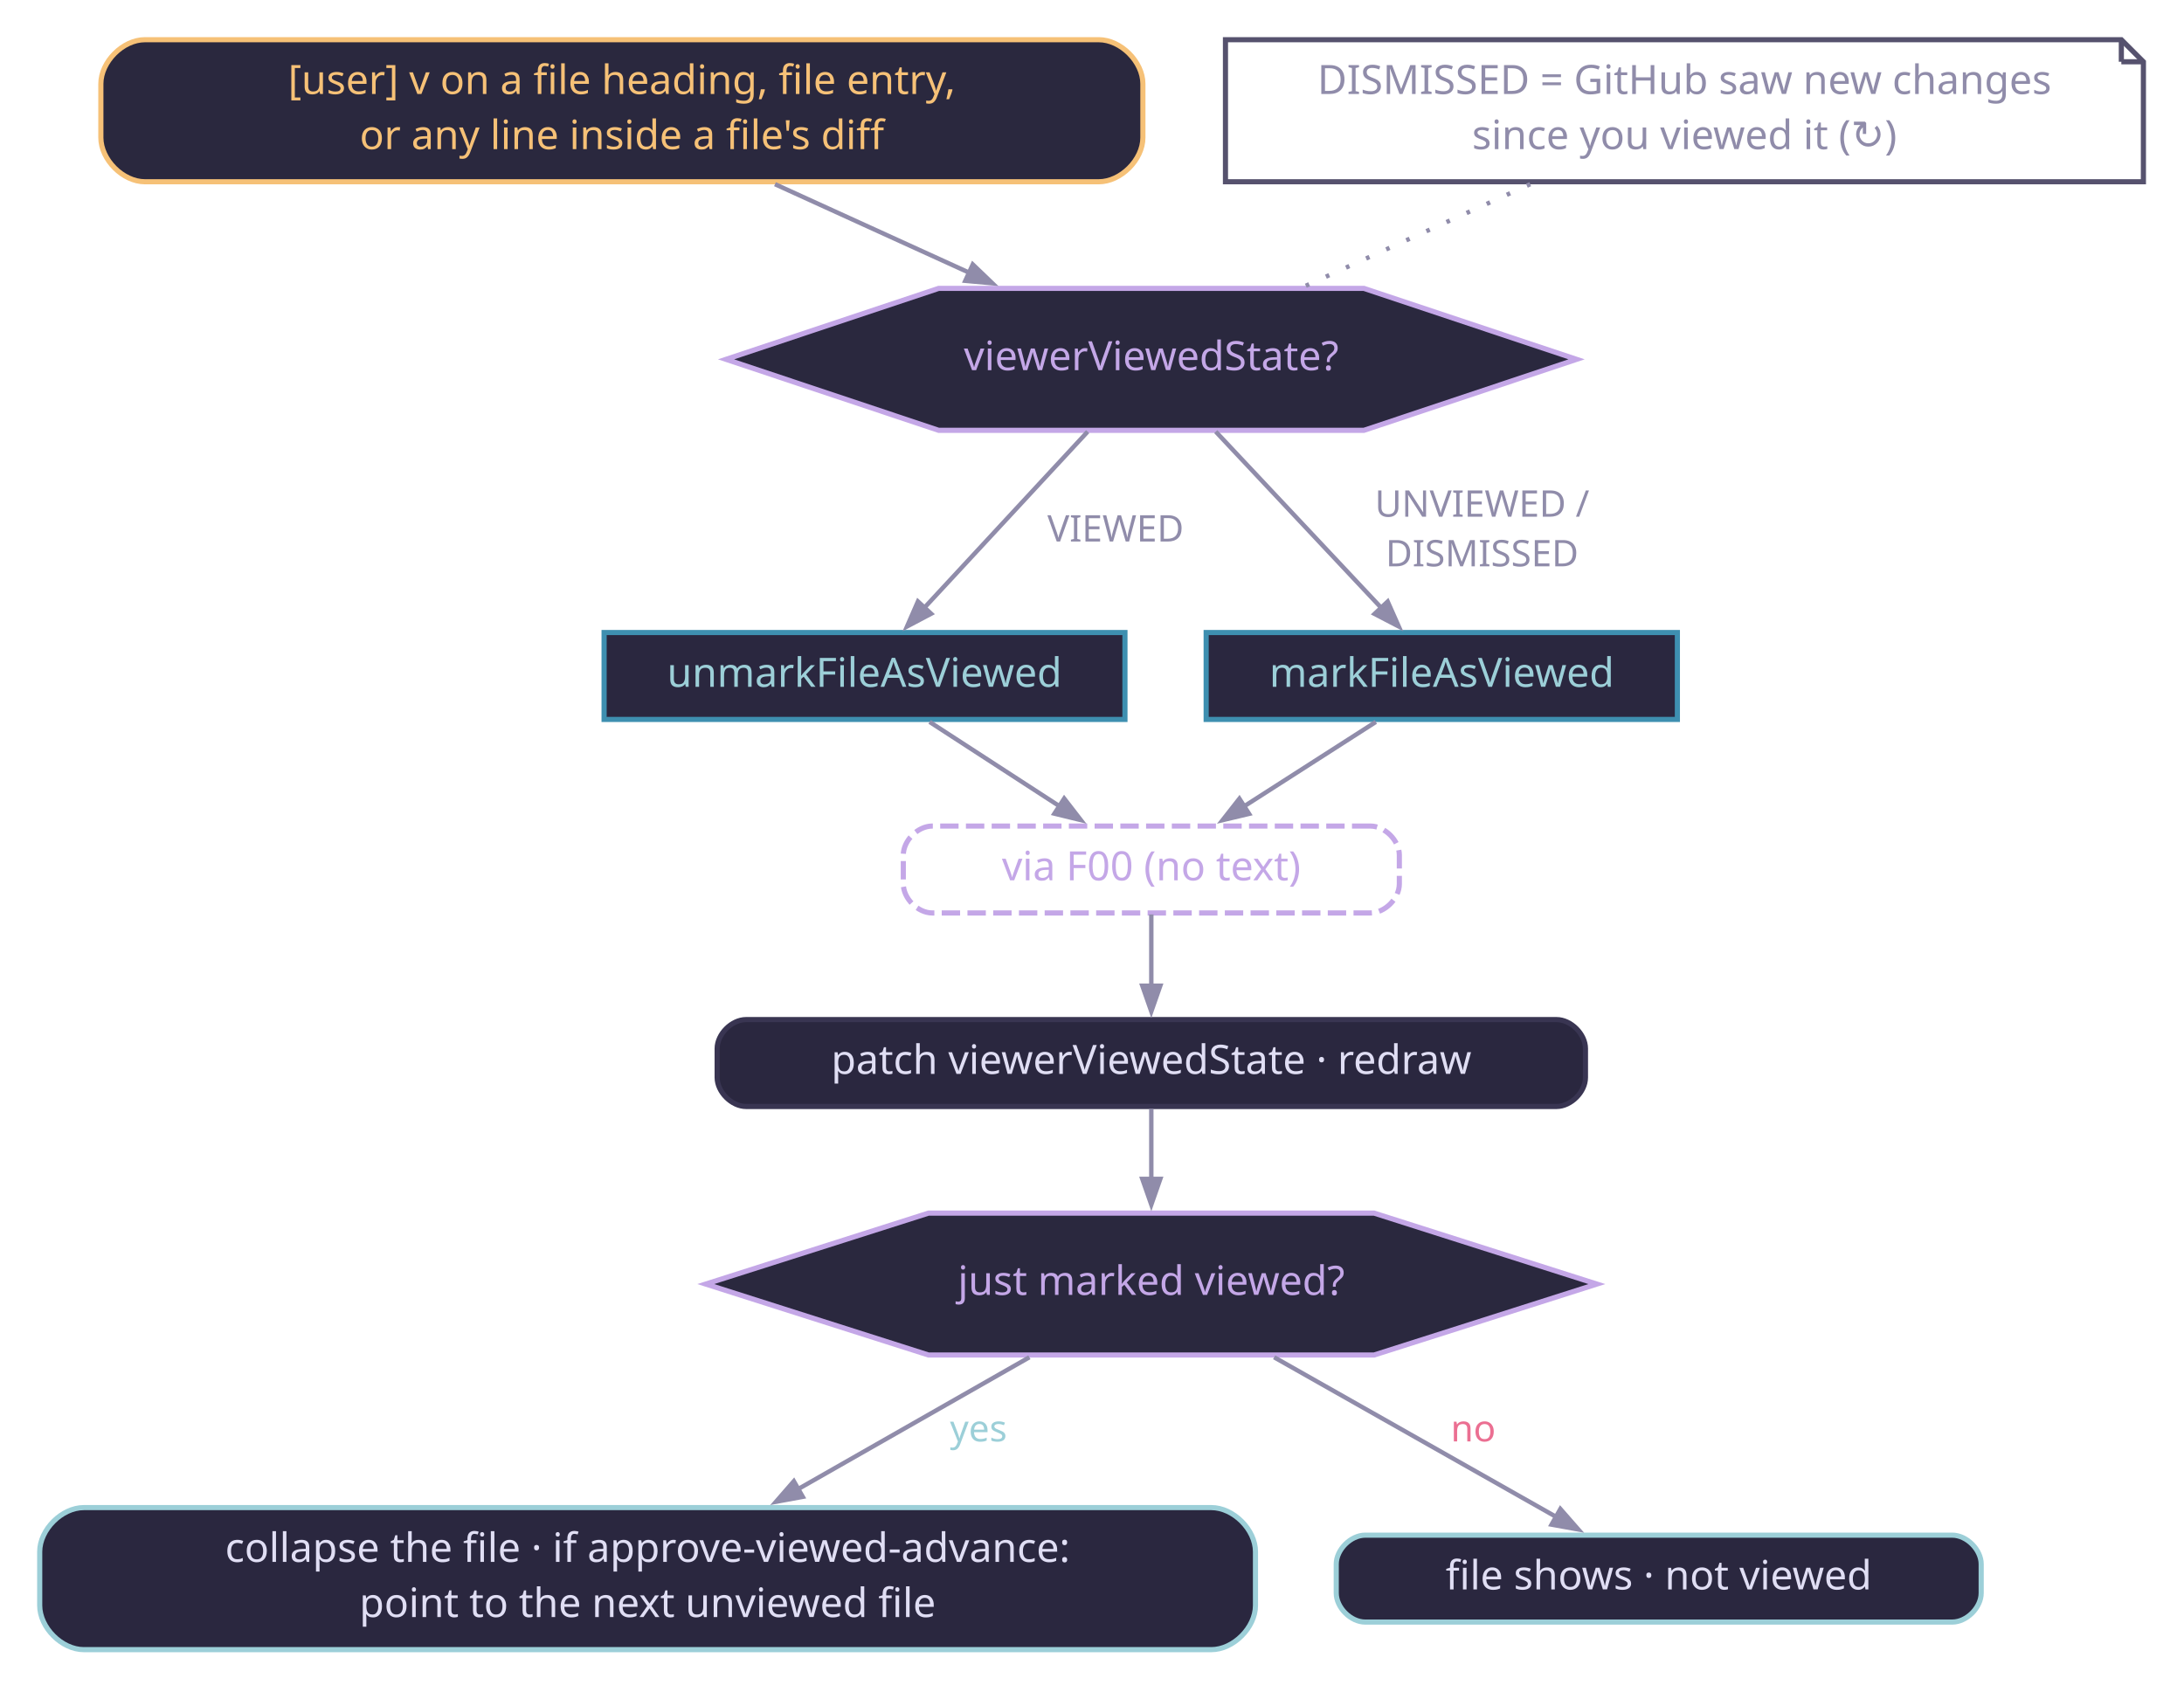
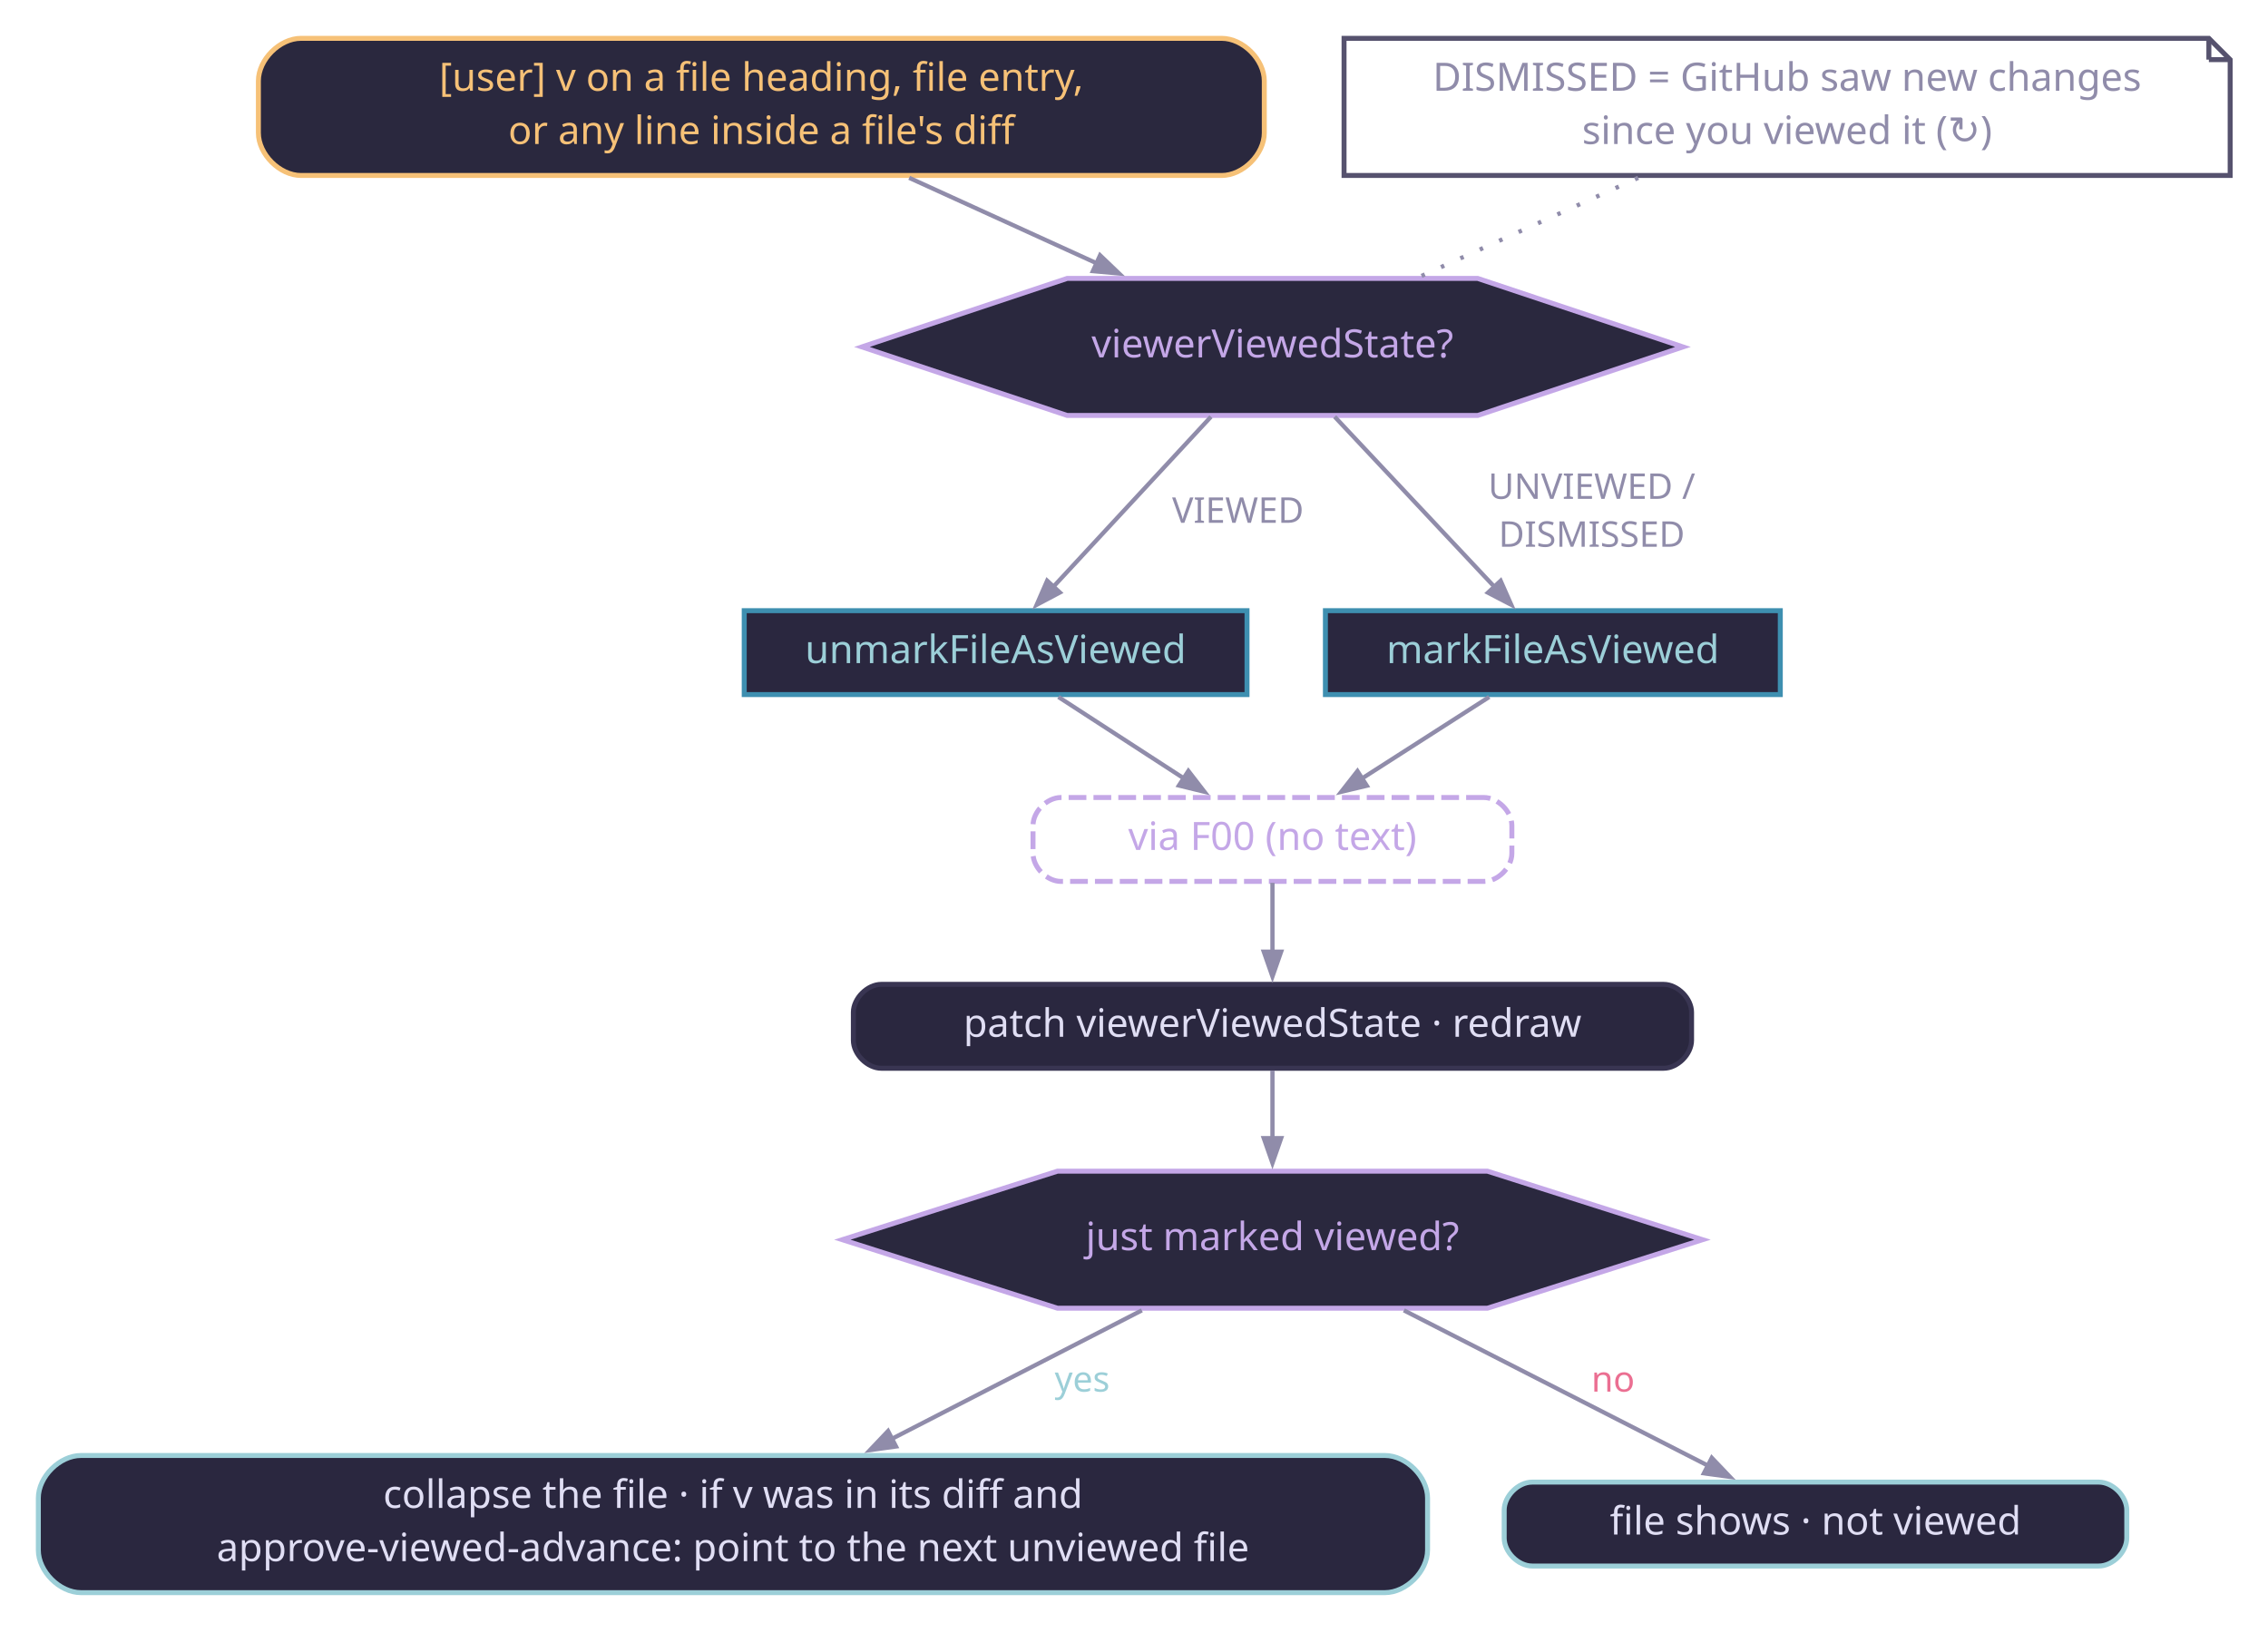
- <svg xmlns="http://www.w3.org/2000/svg" xmlns:xlink="http://www.w3.org/1999/xlink" width="594pt" height="460pt" viewBox="0.00 0.00 594.00 460.00">
+ <svg xmlns="http://www.w3.org/2000/svg" xmlns:xlink="http://www.w3.org/1999/xlink" width="639pt" height="460pt" viewBox="0.00 0.00 639.00 460.00">
  <g id="F04-graph0" class="graph" transform="scale(1 1) rotate(0) translate(10.8 448.71)">
    <g id="F04-node1" class="node user">
-       <path fill="#2a283e" stroke="#f6c177" stroke-width="1.4" d="M288.04,-437.91C288.04,-437.91 28.62,-437.91 28.62,-437.91 22.62,-437.91 16.63,-431.91 16.63,-425.91 16.63,-425.91 16.63,-411.27 16.63,-411.27 16.63,-405.27 22.63,-399.27 28.63,-399.27 28.63,-399.27 288.04,-399.27 288.04,-399.27 294.04,-399.27 300.04,-405.27 300.04,-411.27 300.04,-411.27 300.04,-425.91 300.04,-425.91 300.04,-431.91 294.04,-437.91 288.04,-437.91" />
-       <text xml:space="preserve" text-anchor="middle" x="158.33" y="-423.14" font-family="JetBrains Mono" font-size="11.00" fill="#f6c177">[user] v on a file heading, file entry,</text>
-       <text xml:space="preserve" text-anchor="middle" x="158.33" y="-408.14" font-family="JetBrains Mono" font-size="11.00" fill="#f6c177">or any line inside a file's diff</text>
+       <path fill="#2a283e" stroke="#f6c177" stroke-width="1.4" d="M333.41,-437.91C333.41,-437.91 74,-437.91 74,-437.91 68,-437.91 62,-431.91 62,-425.91 62,-425.91 62,-411.27 62,-411.27 62,-405.27 68,-399.27 74,-399.27 74,-399.27 333.41,-399.27 333.41,-399.27 339.41,-399.27 345.41,-405.27 345.41,-411.27 345.41,-411.27 345.41,-425.91 345.41,-425.91 345.41,-431.91 339.41,-437.91 333.41,-437.91" />
+       <text xml:space="preserve" text-anchor="middle" x="203.71" y="-423.14" font-family="JetBrains Mono" font-size="11.00" fill="#f6c177">[user] v on a file heading, file entry,</text>
+       <text xml:space="preserve" text-anchor="middle" x="203.71" y="-408.14" font-family="JetBrains Mono" font-size="11.00" fill="#f6c177">or any line inside a file's diff</text>
    </g>
    <g id="F04-node2" class="node dec">
-       <polygon fill="#2a283e" stroke="#c4a7e7" stroke-width="1.4" points="417.99,-350.97 360.16,-370.27 244.5,-370.27 186.67,-350.97 244.5,-331.66 360.16,-331.66 417.99,-350.97" />
-       <text xml:space="preserve" text-anchor="middle" x="302.33" y="-348.02" font-family="JetBrains Mono" font-size="11.00" fill="#c4a7e7">viewerViewedState?</text>
+       <polygon fill="#2a283e" stroke="#c4a7e7" stroke-width="1.4" points="463.37,-350.97 405.54,-370.27 289.87,-370.27 232.04,-350.97 289.87,-331.66 405.54,-331.66 463.37,-350.97" />
+       <text xml:space="preserve" text-anchor="middle" x="347.71" y="-348.02" font-family="JetBrains Mono" font-size="11.00" fill="#c4a7e7">viewerViewedState?</text>
    </g>
    <g id="F04-edge1" class="edge">
-       <path fill="none" stroke="#908caa" stroke-width="1.2" d="M199.98,-398.61C216.55,-391.06 235.74,-382.31 253,-374.45" />
-       <polygon fill="#908caa" stroke="#908caa" stroke-width="1.2" points="253.77,-376.79 259.12,-371.66 251.73,-372.33 253.77,-376.79" />
+       <path fill="none" stroke="#908caa" stroke-width="1.2" d="M245.36,-398.61C261.92,-391.06 281.11,-382.31 298.37,-374.45" />
+       <polygon fill="#908caa" stroke="#908caa" stroke-width="1.2" points="299.14,-376.79 304.5,-371.66 297.11,-372.33 299.14,-376.79" />
    </g>
    <g id="F04-node3" class="node api">
-       <polygon fill="#2a273f" stroke="#3e8fb0" stroke-width="1.4" points="295.16,-276.66 153.5,-276.66 153.5,-253.02 295.16,-253.02 295.16,-276.66" />
-       <text xml:space="preserve" text-anchor="middle" x="224.33" y="-261.89" font-family="JetBrains Mono" font-size="11.00" fill="#9ccfd8">unmarkFileAsViewed</text>
+       <polygon fill="#2a273f" stroke="#3e8fb0" stroke-width="1.4" points="340.54,-276.66 198.88,-276.66 198.88,-253.02 340.54,-253.02 340.54,-276.66" />
+       <text xml:space="preserve" text-anchor="middle" x="269.71" y="-261.89" font-family="JetBrains Mono" font-size="11.00" fill="#9ccfd8">unmarkFileAsViewed</text>
    </g>
    <g id="F04-edge2" class="edge">
-       <path fill="none" stroke="#908caa" stroke-width="1.2" d="M285.02,-331.3C271.75,-316.99 253.57,-297.38 240.58,-283.37" />
-       <polygon fill="#908caa" stroke="#908caa" stroke-width="1.2" points="242.45,-281.78 235.89,-278.31 238.86,-285.11 242.45,-281.78" />
-       <text xml:space="preserve" text-anchor="middle" x="291.32" y="-301.41" font-family="JetBrains Mono" font-size="10.00" fill="#908caa"> VIEWED</text>
+       <path fill="none" stroke="#908caa" stroke-width="1.2" d="M330.39,-331.3C317.13,-316.99 298.95,-297.38 285.95,-283.37" />
+       <polygon fill="#908caa" stroke="#908caa" stroke-width="1.2" points="287.82,-281.78 281.27,-278.31 284.23,-285.11 287.82,-281.78" />
+       <text xml:space="preserve" text-anchor="middle" x="336.69" y="-301.41" font-family="JetBrains Mono" font-size="10.00" fill="#908caa"> VIEWED</text>
    </g>
    <g id="F04-node4" class="node api">
-       <polygon fill="#2a273f" stroke="#3e8fb0" stroke-width="1.4" points="445.41,-276.66 317.25,-276.66 317.25,-253.02 445.41,-253.02 445.41,-276.66" />
-       <text xml:space="preserve" text-anchor="middle" x="381.33" y="-261.89" font-family="JetBrains Mono" font-size="11.00" fill="#9ccfd8">markFileAsViewed</text>
+       <polygon fill="#2a273f" stroke="#3e8fb0" stroke-width="1.4" points="490.79,-276.66 362.63,-276.66 362.63,-253.02 490.79,-253.02 490.79,-276.66" />
+       <text xml:space="preserve" text-anchor="middle" x="426.71" y="-261.89" font-family="JetBrains Mono" font-size="11.00" fill="#9ccfd8">markFileAsViewed</text>
    </g>
    <g id="F04-edge3" class="edge">
-       <path fill="none" stroke="#908caa" stroke-width="1.2" d="M319.86,-331.3C333.3,-316.99 351.71,-297.38 364.88,-283.37" />
-       <polygon fill="#908caa" stroke="#908caa" stroke-width="1.2" points="366.62,-285.09 369.63,-278.31 363.05,-281.73 366.62,-285.09" />
-       <text xml:space="preserve" text-anchor="middle" x="390.99" y="-308.16" font-family="JetBrains Mono" font-size="10.00" fill="#908caa"> UNVIEWED /</text>
-       <text xml:space="preserve" text-anchor="middle" x="390.99" y="-294.66" font-family="JetBrains Mono" font-size="10.00" fill="#908caa"> DISMISSED</text>
+       <path fill="none" stroke="#908caa" stroke-width="1.2" d="M365.24,-331.3C378.68,-316.99 397.09,-297.38 410.25,-283.37" />
+       <polygon fill="#908caa" stroke="#908caa" stroke-width="1.2" points="412,-285.09 415,-278.31 408.42,-281.73 412,-285.09" />
+       <text xml:space="preserve" text-anchor="middle" x="436.36" y="-308.16" font-family="JetBrains Mono" font-size="10.00" fill="#908caa"> UNVIEWED /</text>
+       <text xml:space="preserve" text-anchor="middle" x="436.36" y="-294.66" font-family="JetBrains Mono" font-size="10.00" fill="#908caa"> DISMISSED</text>
    </g>
    <g id="F04-node5" class="node goto">
      <g id="F04-a_node5">
        <a xlink:href="#F00" xlink:title="via F00 (no text)" target="_top">
-           <path fill="none" stroke="#c4a7e7" stroke-width="1.4" stroke-dasharray="5,2" d="M361.91,-224.02C361.91,-224.02 242.76,-224.02 242.76,-224.02 238.82,-224.02 234.88,-220.08 234.88,-216.14 234.88,-216.14 234.88,-208.26 234.88,-208.26 234.88,-204.32 238.82,-200.38 242.76,-200.38 242.76,-200.38 361.91,-200.38 361.91,-200.38 365.85,-200.38 369.79,-204.32 369.79,-208.26 369.79,-208.26 369.79,-216.14 369.79,-216.14 369.79,-220.08 365.85,-224.02 361.91,-224.02" />
-           <text xml:space="preserve" text-anchor="middle" x="302.33" y="-209.25" font-family="JetBrains Mono" font-size="11.00" fill="#c4a7e7">via F00 (no text)</text>
+           <path fill="none" stroke="#c4a7e7" stroke-width="1.4" stroke-dasharray="5,2" d="M407.28,-224.02C407.28,-224.02 288.13,-224.02 288.13,-224.02 284.19,-224.02 280.25,-220.08 280.25,-216.14 280.25,-216.14 280.25,-208.26 280.25,-208.26 280.25,-204.32 284.19,-200.38 288.13,-200.38 288.13,-200.38 407.28,-200.38 407.28,-200.38 411.22,-200.38 415.16,-204.32 415.16,-208.26 415.16,-208.26 415.16,-216.14 415.16,-216.14 415.16,-220.08 411.22,-224.02 407.28,-224.02" />
+           <text xml:space="preserve" text-anchor="middle" x="347.71" y="-209.25" font-family="JetBrains Mono" font-size="11.00" fill="#c4a7e7">via F00 (no text)</text>
        </a>
      </g>
    </g>
    <g id="F04-edge4" class="edge">
-       <path fill="none" stroke="#908caa" stroke-width="1.2" d="M242.03,-252.35C252.5,-245.55 265.93,-236.84 277.45,-229.36" />
-       <polygon fill="#908caa" stroke="#908caa" stroke-width="1.2" points="278.64,-231.51 283.18,-225.64 275.97,-227.4 278.64,-231.51" />
+       <path fill="none" stroke="#908caa" stroke-width="1.2" d="M287.4,-252.35C297.88,-245.55 311.3,-236.84 322.83,-229.36" />
+       <polygon fill="#908caa" stroke="#908caa" stroke-width="1.2" points="324.02,-231.51 328.55,-225.64 321.35,-227.4 324.02,-231.51" />
    </g>
    <g id="F04-edge5" class="edge">
-       <path fill="none" stroke="#908caa" stroke-width="1.2" d="M363.4,-252.35C352.8,-245.55 339.2,-236.84 327.53,-229.36" />
-       <polygon fill="#908caa" stroke="#908caa" stroke-width="1.2" points="328.93,-227.34 321.71,-225.63 326.29,-231.47 328.93,-227.34" />
+       <path fill="none" stroke="#908caa" stroke-width="1.2" d="M408.78,-252.35C398.17,-245.55 384.57,-236.84 372.9,-229.36" />
+       <polygon fill="#908caa" stroke="#908caa" stroke-width="1.2" points="374.3,-227.34 367.09,-225.63 371.66,-231.47 374.3,-227.34" />
    </g>
    <g id="F04-node6" class="node act">
-       <path fill="#2a273f" stroke="#393552" stroke-width="1.4" d="M412.53,-171.38C412.53,-171.38 192.13,-171.38 192.13,-171.38 188.19,-171.38 184.25,-167.44 184.25,-163.5 184.25,-163.5 184.25,-155.62 184.25,-155.62 184.25,-151.68 188.19,-147.74 192.13,-147.74 192.13,-147.74 412.53,-147.74 412.53,-147.74 416.47,-147.74 420.41,-151.68 420.41,-155.62 420.41,-155.62 420.41,-163.5 420.41,-163.5 420.41,-167.44 416.47,-171.38 412.53,-171.38" />
-       <text xml:space="preserve" text-anchor="middle" x="302.33" y="-156.61" font-family="JetBrains Mono" font-size="11.00" fill="#e0def4">patch viewerViewedState · redraw</text>
+       <path fill="#2a273f" stroke="#393552" stroke-width="1.4" d="M457.91,-171.38C457.91,-171.38 237.51,-171.38 237.51,-171.38 233.57,-171.38 229.63,-167.44 229.63,-163.5 229.63,-163.5 229.63,-155.62 229.63,-155.62 229.63,-151.68 233.57,-147.74 237.51,-147.74 237.51,-147.74 457.91,-147.74 457.91,-147.74 461.85,-147.74 465.79,-151.68 465.79,-155.62 465.79,-155.62 465.79,-163.5 465.79,-163.5 465.79,-167.44 461.85,-171.38 457.91,-171.38" />
+       <text xml:space="preserve" text-anchor="middle" x="347.71" y="-156.61" font-family="JetBrains Mono" font-size="11.00" fill="#e0def4">patch viewerViewedState · redraw</text>
    </g>
    <g id="F04-edge6" class="edge">
-       <path fill="none" stroke="#908caa" stroke-width="1.2" d="M302.33,-199.97C302.33,-194.2 302.33,-187 302.33,-180.34" />
-       <polygon fill="#908caa" stroke="#908caa" stroke-width="1.2" points="304.78,-180.59 302.33,-173.59 299.88,-180.59 304.78,-180.59" />
+       <path fill="none" stroke="#908caa" stroke-width="1.2" d="M347.71,-199.97C347.71,-194.2 347.71,-187 347.71,-180.34" />
+       <polygon fill="#908caa" stroke="#908caa" stroke-width="1.2" points="350.16,-180.59 347.71,-173.59 345.26,-180.59 350.16,-180.59" />
    </g>
    <g id="F04-node7" class="node dec">
-       <polygon fill="#2a283e" stroke="#c4a7e7" stroke-width="1.4" points="423.51,-99.44 362.92,-118.74 241.74,-118.74 181.15,-99.44 241.74,-80.14 362.92,-80.14 423.51,-99.44" />
-       <text xml:space="preserve" text-anchor="middle" x="302.33" y="-96.49" font-family="JetBrains Mono" font-size="11.00" fill="#c4a7e7">just marked viewed?</text>
+       <polygon fill="#2a283e" stroke="#c4a7e7" stroke-width="1.4" points="468.88,-99.44 408.29,-118.74 287.12,-118.74 226.53,-99.44 287.12,-80.14 408.29,-80.14 468.88,-99.44" />
+       <text xml:space="preserve" text-anchor="middle" x="347.71" y="-96.49" font-family="JetBrains Mono" font-size="11.00" fill="#c4a7e7">just marked viewed?</text>
    </g>
    <g id="F04-edge7" class="edge">
-       <path fill="none" stroke="#908caa" stroke-width="1.2" d="M302.33,-147.08C302.33,-141.5 302.33,-134.53 302.33,-127.69" />
-       <polygon fill="#908caa" stroke="#908caa" stroke-width="1.2" points="304.78,-128.04 302.33,-121.04 299.88,-128.04 304.78,-128.04" />
+       <path fill="none" stroke="#908caa" stroke-width="1.2" d="M347.71,-147.08C347.71,-141.5 347.71,-134.53 347.71,-127.69" />
+       <polygon fill="#908caa" stroke="#908caa" stroke-width="1.2" points="350.16,-128.04 347.71,-121.04 345.26,-128.04 350.16,-128.04" />
    </g>
    <g id="F04-node8" class="node ok">
-       <path fill="#2a273f" stroke="#9ccfd8" stroke-width="1.4" d="M318.66,-38.64C318.66,-38.64 12,-38.64 12,-38.64 6,-38.64 0,-32.64 0,-26.64 0,-26.64 0,-12 0,-12 0,-6 6,0 12,0 12,0 318.66,0 318.66,0 324.66,0 330.66,-6 330.66,-12 330.66,-12 330.66,-26.64 330.66,-26.64 330.66,-32.64 324.66,-38.64 318.66,-38.64" />
-       <text xml:space="preserve" text-anchor="middle" x="165.33" y="-23.87" font-family="JetBrains Mono" font-size="11.00" fill="#e0def4">collapse the file · if approve-viewed-advance:</text>
-       <text xml:space="preserve" text-anchor="middle" x="165.33" y="-8.87" font-family="JetBrains Mono" font-size="11.00" fill="#e0def4">point to the next unviewed file</text>
+       <path fill="#2a273f" stroke="#9ccfd8" stroke-width="1.4" d="M379.41,-38.64C379.41,-38.64 12,-38.64 12,-38.64 6,-38.64 0,-32.64 0,-26.64 0,-26.64 0,-12 0,-12 0,-6 6,0 12,0 12,0 379.41,0 379.41,0 385.41,0 391.41,-6 391.41,-12 391.41,-12 391.41,-26.64 391.41,-26.64 391.41,-32.64 385.41,-38.64 379.41,-38.64" />
+       <text xml:space="preserve" text-anchor="middle" x="195.71" y="-23.87" font-family="JetBrains Mono" font-size="11.00" fill="#e0def4">collapse the file · if v was in its diff and</text>
+       <text xml:space="preserve" text-anchor="middle" x="195.71" y="-8.87" font-family="JetBrains Mono" font-size="11.00" fill="#e0def4">approve-viewed-advance: point to the next unviewed file</text>
    </g>
    <g id="F04-edge8" class="edge yes">
-       <path fill="none" stroke="#908caa" stroke-width="1.2" d="M269.17,-79.53C250.21,-68.72 226.27,-55.07 206.16,-43.61" />
-       <polygon fill="#908caa" stroke="#908caa" stroke-width="1.2" points="207.54,-41.57 200.24,-40.23 205.11,-45.82 207.54,-41.57" />
-       <text xml:space="preserve" text-anchor="middle" x="254.03" y="-56.64" font-family="JetBrains Mono" font-size="10.00" fill="#9ccfd8"> yes</text>
+       <path fill="none" stroke="#908caa" stroke-width="1.2" d="M310.91,-79.53C289.69,-68.62 262.85,-54.83 240.42,-43.3" />
+       <polygon fill="#908caa" stroke="#908caa" stroke-width="1.2" points="241.65,-41.18 234.3,-40.16 239.41,-45.54 241.65,-41.18" />
+       <text xml:space="preserve" text-anchor="middle" x="292.81" y="-56.64" font-family="JetBrains Mono" font-size="10.00" fill="#9ccfd8"> yes</text>
    </g>
    <g id="F04-node9" class="node ok">
-       <path fill="#2a273f" stroke="#9ccfd8" stroke-width="1.4" d="M520.16,-31.14C520.16,-31.14 360.51,-31.14 360.51,-31.14 356.57,-31.14 352.63,-27.2 352.63,-23.26 352.63,-23.26 352.63,-15.38 352.63,-15.38 352.63,-11.44 356.57,-7.5 360.51,-7.5 360.51,-7.5 520.16,-7.5 520.16,-7.5 524.1,-7.5 528.04,-11.44 528.04,-15.38 528.04,-15.38 528.04,-23.26 528.04,-23.26 528.04,-27.2 524.1,-31.14 520.16,-31.14" />
-       <text xml:space="preserve" text-anchor="middle" x="440.33" y="-16.37" font-family="JetBrains Mono" font-size="11.00" fill="#e0def4">file shows · not viewed</text>
+       <path fill="#2a273f" stroke="#9ccfd8" stroke-width="1.4" d="M580.53,-31.14C580.53,-31.14 420.88,-31.14 420.88,-31.14 416.94,-31.14 413,-27.2 413,-23.26 413,-23.26 413,-15.38 413,-15.38 413,-11.44 416.94,-7.5 420.88,-7.5 420.88,-7.5 580.53,-7.5 580.53,-7.5 584.47,-7.5 588.41,-11.44 588.41,-15.38 588.41,-15.38 588.41,-23.26 588.41,-23.26 588.41,-27.2 584.47,-31.14 580.53,-31.14" />
+       <text xml:space="preserve" text-anchor="middle" x="500.71" y="-16.37" font-family="JetBrains Mono" font-size="11.00" fill="#e0def4">file shows · not viewed</text>
    </g>
    <g id="F04-edge9" class="edge no">
-       <path fill="none" stroke="#908caa" stroke-width="1.2" d="M335.74,-79.53C359.28,-66.2 390.45,-48.56 412.62,-36.01" />
-       <polygon fill="#908caa" stroke="#908caa" stroke-width="1.2" points="413.59,-38.27 418.48,-32.69 411.18,-34.01 413.59,-38.27" />
-       <text xml:space="preserve" text-anchor="middle" x="388.59" y="-56.64" font-family="JetBrains Mono" font-size="10.00" fill="#eb6f92"> no</text>
+       <path fill="none" stroke="#908caa" stroke-width="1.2" d="M384.74,-79.53C411.08,-66.08 446,-48.25 470.62,-35.68" />
+       <polygon fill="#908caa" stroke="#908caa" stroke-width="1.2" points="471.49,-37.99 476.61,-32.62 469.26,-33.62 471.49,-37.99" />
+       <text xml:space="preserve" text-anchor="middle" x="442.37" y="-56.64" font-family="JetBrains Mono" font-size="10.00" fill="#eb6f92"> no</text>
    </g>
    <g id="F04-node10" class="node note">
-       <polygon fill="none" stroke="#56526e" stroke-width="1.4" points="566.16,-437.91 322.5,-437.91 322.5,-399.27 572.16,-399.27 572.16,-431.91 566.16,-437.91" />
-       <polyline fill="none" stroke="#56526e" stroke-width="1.4" points="566.16,-437.91 566.16,-431.91" />
-       <polyline fill="none" stroke="#56526e" stroke-width="1.4" points="572.16,-431.91 566.16,-431.91" />
-       <text xml:space="preserve" text-anchor="middle" x="447.33" y="-423.14" font-family="JetBrains Mono" font-size="11.00" fill="#908caa">DISMISSED = GitHub saw new changes</text>
-       <text xml:space="preserve" text-anchor="middle" x="447.33" y="-408.14" font-family="JetBrains Mono" font-size="11.00" fill="#908caa">since you viewed it (↻)</text>
+       <polygon fill="none" stroke="#56526e" stroke-width="1.4" points="611.54,-437.91 367.88,-437.91 367.88,-399.27 617.54,-399.27 617.54,-431.91 611.54,-437.91" />
+       <polyline fill="none" stroke="#56526e" stroke-width="1.4" points="611.54,-437.91 611.54,-431.91" />
+       <polyline fill="none" stroke="#56526e" stroke-width="1.4" points="617.54,-431.91 611.54,-431.91" />
+       <text xml:space="preserve" text-anchor="middle" x="492.71" y="-423.14" font-family="JetBrains Mono" font-size="11.00" fill="#908caa">DISMISSED = GitHub saw new changes</text>
+       <text xml:space="preserve" text-anchor="middle" x="492.71" y="-408.14" font-family="JetBrains Mono" font-size="11.00" fill="#908caa">since you viewed it (↻)</text>
    </g>
    <g id="F04-edge10" class="edge">
-       <path fill="none" stroke="#908caa" stroke-width="1.2" stroke-dasharray="1,5" d="M405.39,-398.61C386.15,-389.9 363.4,-379.6 344.18,-370.9" />
+       <path fill="none" stroke="#908caa" stroke-width="1.2" stroke-dasharray="1,5" d="M450.76,-398.61C431.53,-389.9 408.78,-379.6 389.55,-370.9" />
    </g>
  </g>
</svg>
